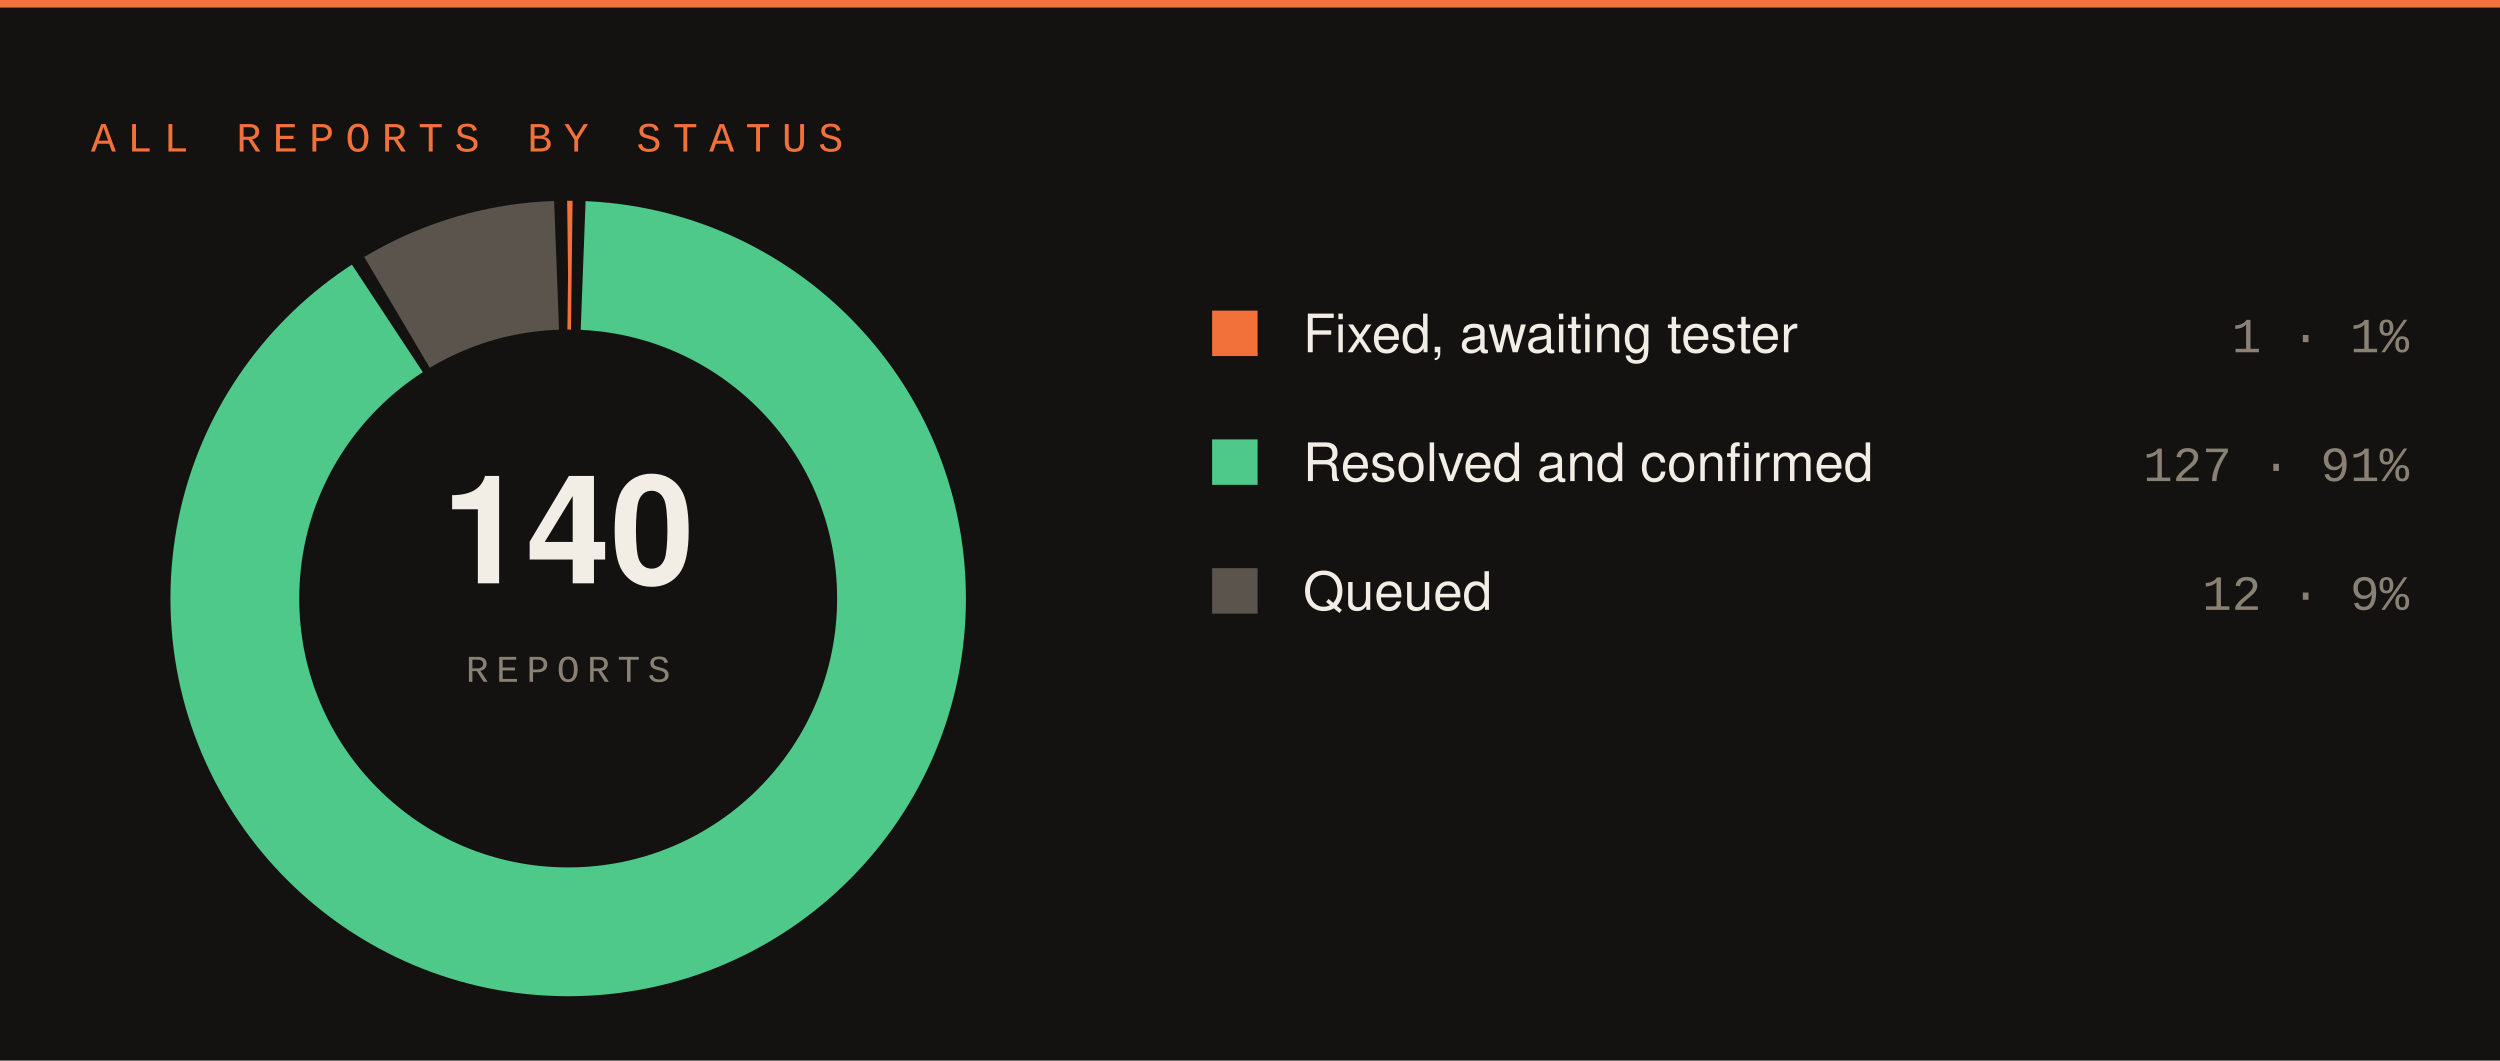
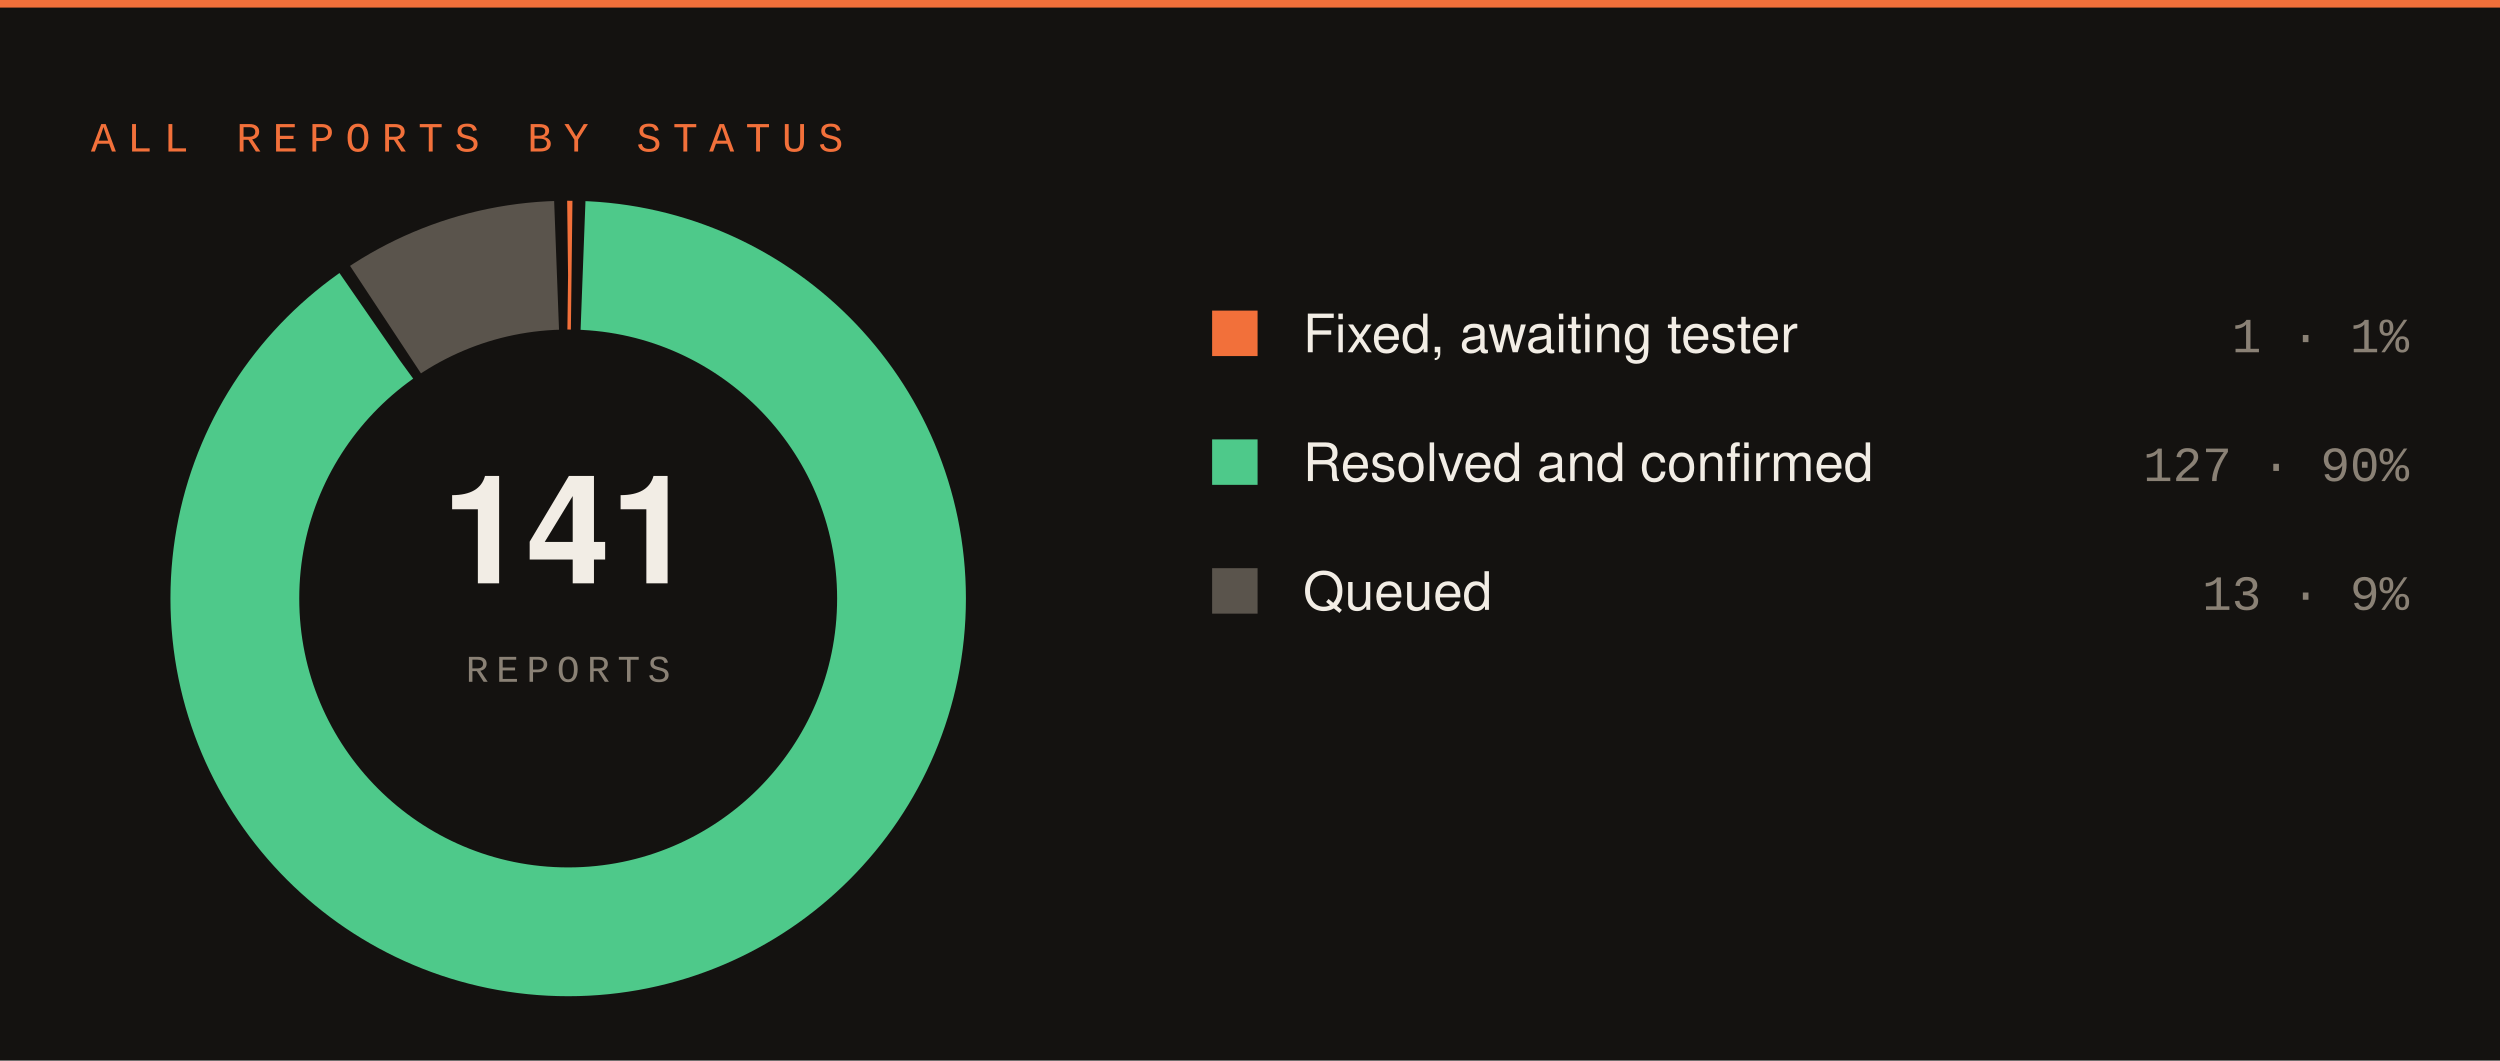
<svg xmlns="http://www.w3.org/2000/svg" width="660" height="280" viewBox="0 0 660 280">
  <rect width="660" height="280" fill="#141210" />
  <rect x="0" y="0" width="660" height="2" fill="#f2703a" />
  <text x="24" y="40" font-family="SFMono-Regular,Consolas,Liberation Mono,monospace" font-size="11" letter-spacing="3" fill="#f2703a">ALL REPORTS BY STATUS</text>
-   <circle cx="150" cy="158" r="88" fill="none" stroke="#f2703a" stroke-width="34" stroke-dasharray="0.95 551.97" stroke-dashoffset="-0.00" transform="rotate(-90 150 158)" />
-   <circle cx="150" cy="158" r="88" fill="none" stroke="#4ec98a" stroke-width="34" stroke-dasharray="498.58 54.34" stroke-dashoffset="-3.95" transform="rotate(-90 150 158)" />
-   <circle cx="150" cy="158" r="88" fill="none" stroke="#5a544c" stroke-width="34" stroke-dasharray="44.39 508.53" stroke-dashoffset="-505.53" transform="rotate(-90 150 158)" />
-   <text x="150" y="154" font-family="-apple-system,Segoe UI,Helvetica,Arial,sans-serif" font-size="40" font-weight="700" fill="#f2ede5" text-anchor="middle">140</text>
+   <circle cx="150" cy="158" r="88" fill="none" stroke="#f2703a" stroke-width="34" stroke-dasharray="0.92 552.00" stroke-dashoffset="-0.00" transform="rotate(-90 150 158)" />
+   <circle cx="150" cy="158" r="88" fill="none" stroke="#4ec98a" stroke-width="34" stroke-dasharray="495.02 57.90" stroke-dashoffset="-3.92" transform="rotate(-90 150 158)" />
+   <circle cx="150" cy="158" r="88" fill="none" stroke="#5a544c" stroke-width="34" stroke-dasharray="47.98 504.94" stroke-dashoffset="-501.94" transform="rotate(-90 150 158)" />
+   <text x="150" y="154" font-family="-apple-system,Segoe UI,Helvetica,Arial,sans-serif" font-size="40" font-weight="700" fill="#f2ede5" text-anchor="middle">141</text>
  <text x="150" y="180" font-family="SFMono-Regular,Consolas,Liberation Mono,monospace" font-size="10" letter-spacing="2" fill="#8a8175" text-anchor="middle">REPORTS</text>
  <rect x="320" y="82" width="12" height="12" fill="#f2703a" />
  <text x="344" y="93" font-family="-apple-system,Segoe UI,Helvetica,Arial,sans-serif" font-size="14" fill="#f2ede5">Fixed, awaiting tester</text>
  <text x="636" y="93" font-family="SFMono-Regular,Consolas,Liberation Mono,monospace" font-size="13" fill="#8a8175" text-anchor="end">1 · 1%</text>
  <rect x="320" y="116" width="12" height="12" fill="#4ec98a" />
  <text x="344" y="127" font-family="-apple-system,Segoe UI,Helvetica,Arial,sans-serif" font-size="14" fill="#f2ede5">Resolved and confirmed</text>
-   <text x="636" y="127" font-family="SFMono-Regular,Consolas,Liberation Mono,monospace" font-size="13" fill="#8a8175" text-anchor="end">127 · 91%</text>
+   <text x="636" y="127" font-family="SFMono-Regular,Consolas,Liberation Mono,monospace" font-size="13" fill="#8a8175" text-anchor="end">127 · 90%</text>
  <rect x="320" y="150" width="12" height="12" fill="#5a544c" />
  <text x="344" y="161" font-family="-apple-system,Segoe UI,Helvetica,Arial,sans-serif" font-size="14" fill="#f2ede5">Queued</text>
-   <text x="636" y="161" font-family="SFMono-Regular,Consolas,Liberation Mono,monospace" font-size="13" fill="#8a8175" text-anchor="end">12 · 9%</text>
+   <text x="636" y="161" font-family="SFMono-Regular,Consolas,Liberation Mono,monospace" font-size="13" fill="#8a8175" text-anchor="end">13 · 9%</text>
</svg>
